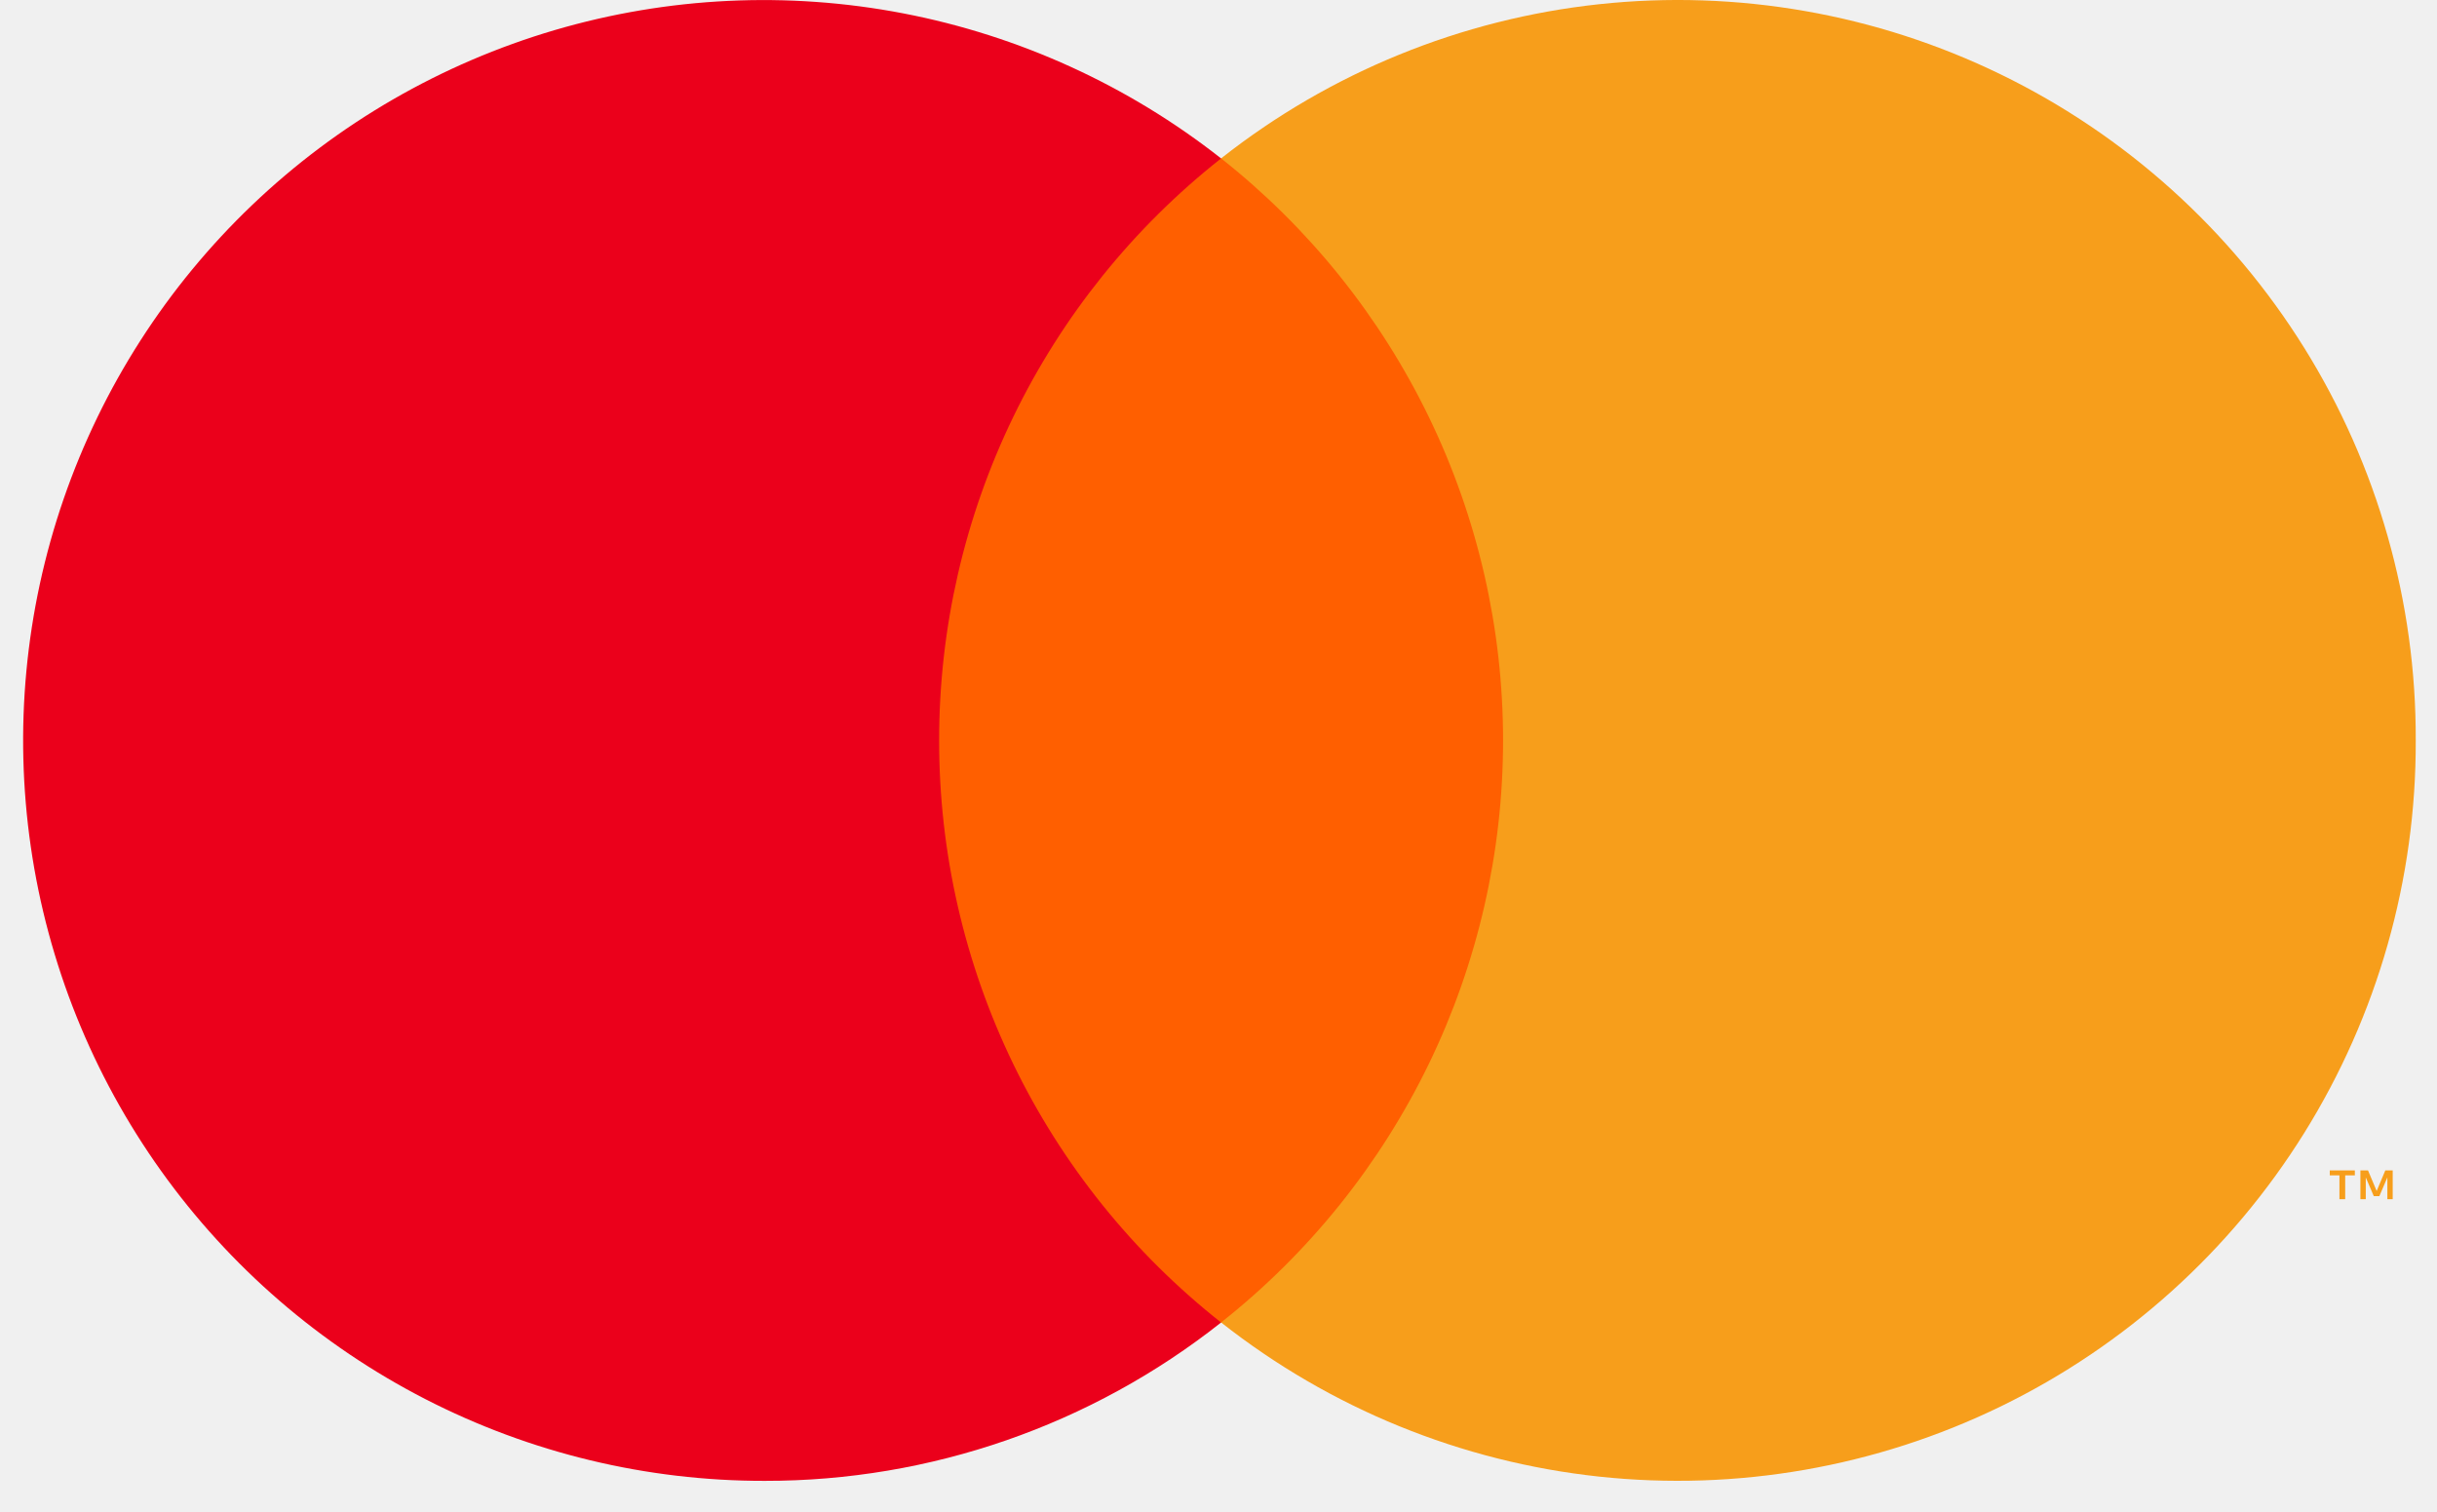
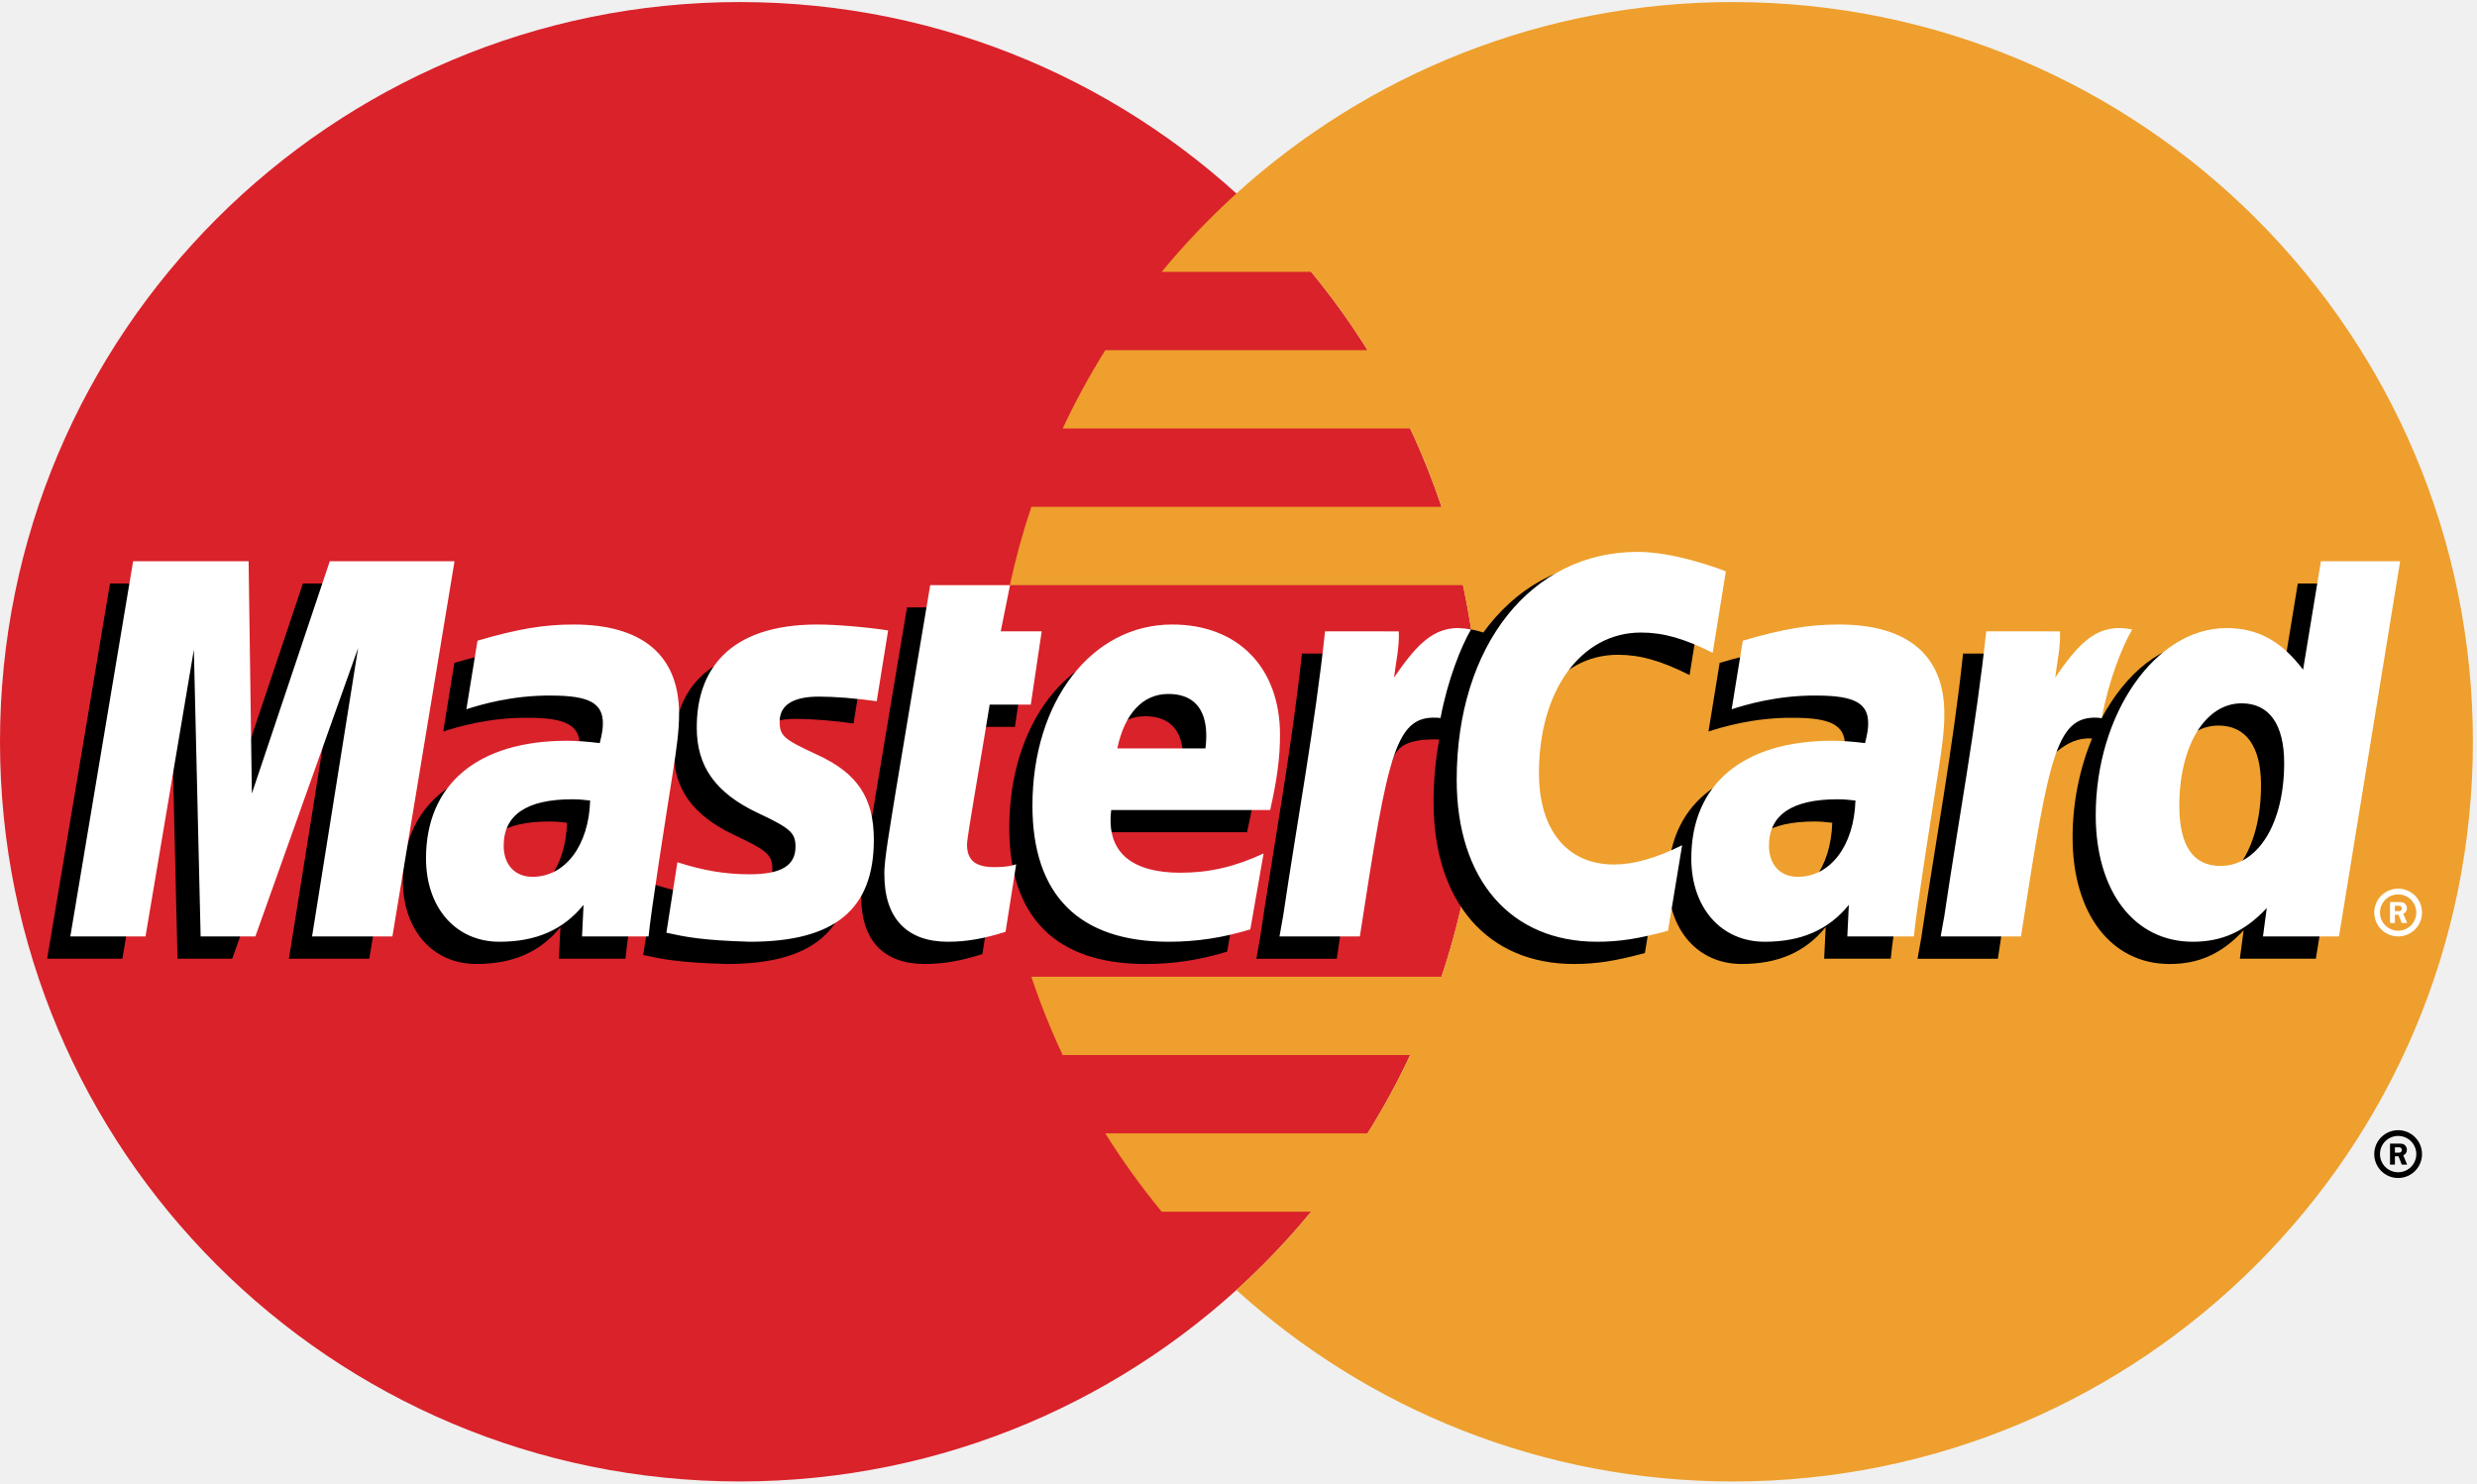
- <svg xmlns="http://www.w3.org/2000/svg" width="79" height="49" viewBox="0 0 79 49" fill="none">
-   <path d="M50.057 5.133H29.111V42.873H50.057V5.133Z" fill="#FF5F00" />
-   <path d="M30.444 24.002C30.441 20.371 31.262 16.786 32.845 13.518C34.428 10.25 36.733 7.384 39.584 5.135C36.575 2.769 33.044 1.158 29.285 0.434C25.526 -0.289 21.649 -0.103 17.977 0.977C14.305 2.058 10.944 4.001 8.176 6.644C5.408 9.287 3.312 12.554 2.063 16.173C0.814 19.791 0.449 23.655 0.998 27.444C1.547 31.232 2.994 34.834 5.218 37.949C7.443 41.064 10.38 43.602 13.784 45.35C17.189 47.099 20.963 48.008 24.791 48.002C30.16 48.009 35.373 46.2 39.584 42.869C36.733 40.62 34.428 37.754 32.845 34.486C31.262 31.218 30.441 27.633 30.444 24.002Z" fill="#EB001B" />
-   <path d="M76.024 38.873V38.099H76.337V37.94H75.524V38.099H75.837V38.873H76.024ZM77.564 38.873V37.94H77.324L77.044 38.606L76.764 37.94H76.517V38.873H76.691V38.166L76.951 38.773H77.131L77.391 38.166V38.873H77.564Z" fill="#F79E1B" />
-   <path d="M78.311 24C78.326 28.498 77.073 32.909 74.695 36.727C72.317 40.545 68.91 43.615 64.867 45.585C60.824 47.554 56.306 48.344 51.834 47.864C47.362 47.383 43.117 45.651 39.584 42.867C42.434 40.617 44.736 37.75 46.32 34.483C47.903 31.215 48.725 27.631 48.725 24C48.725 20.369 47.903 16.786 46.32 13.518C44.736 10.251 42.434 7.384 39.584 5.134C43.117 2.35 47.362 0.618 51.834 0.137C56.306 -0.344 60.824 0.446 64.867 2.416C68.91 4.386 72.317 7.456 74.695 11.274C77.073 15.092 78.326 19.503 78.311 24Z" fill="#F79E1B" />
+ <svg xmlns="http://www.w3.org/2000/svg" width="601" height="360" viewBox="0 0 601 360" fill="none">
+   <g>
+     <path d="M359.01 180C359.01 279.143 278.639 359.5 179.5 359.5C80.361 359.5 0 279.139 0 180C0 80.867 80.362 0.5 179.5 0.5C278.637 0.5 359.01 80.871 359.01 180Z" fill="#D9222A" />
+     <path d="M420.489 0.496C374.11 0.496 331.846 18.092 299.989 46.963C293.499 52.852 287.441 59.2 281.864 65.959H318.131C323.096 71.996 327.667 78.346 331.816 84.971H268.181C264.354 91.093 260.9 97.44 257.839 103.979H342.152C345.046 110.164 347.583 116.509 349.753 122.983H250.24C248.15 129.217 246.408 135.563 245.023 141.991H354.963C357.652 154.481 359.008 167.222 359.005 179.999C359.005 199.934 355.751 219.111 349.751 237.02H250.238C252.402 243.497 254.938 249.844 257.834 256.028H342.15C339.087 262.569 335.631 268.917 331.803 275.041H268.178C272.325 281.661 276.897 288.007 281.863 294.037H318.122C312.552 300.809 306.492 307.164 299.992 313.05C331.849 341.916 374.109 359.504 420.492 359.504C519.631 359.504 600.002 279.143 600.002 180.004C600.002 80.875 519.631 0.504 420.492 0.504" fill="#EE9F2D" />
+     <path d="M576.069 280.06C576.069 276.861 578.661 274.259 581.865 274.259C585.069 274.259 587.661 276.861 587.661 280.06C587.661 283.259 585.069 285.861 581.865 285.861C578.661 285.861 576.069 283.259 576.069 280.06ZM581.865 284.468C584.299 284.467 586.272 282.494 586.273 280.06C586.273 277.628 584.302 275.658 581.871 275.656H581.865C579.436 275.653 577.465 277.619 577.461 280.047V280.061C577.459 282.494 579.429 284.467 581.861 284.469C581.862 284.468 581.864 284.468 581.865 284.468ZM581.082 282.608H579.895V277.512H582.044C582.494 277.512 582.952 277.512 583.349 277.766C583.762 278.045 583.995 278.537 583.995 279.045C583.995 279.616 583.657 280.149 583.111 280.357L584.049 282.607H582.734L581.955 280.59H581.084L581.082 282.608ZM581.082 279.718H581.74C581.986 279.718 582.245 279.739 582.466 279.618C582.661 279.493 582.762 279.259 582.762 279.034C582.757 278.825 582.65 278.632 582.474 278.516C582.267 278.387 581.938 278.415 581.716 278.415H581.082V279.718ZM137.582 199.655C135.536 199.417 134.637 199.354 133.232 199.354C122.186 199.354 116.594 203.141 116.594 210.622C116.594 215.233 119.323 218.167 123.581 218.167C131.52 218.167 137.24 210.608 137.582 199.655ZM151.753 232.651H135.607L135.978 224.975C131.052 231.04 124.482 233.924 115.552 233.924C104.989 233.924 97.748 225.674 97.748 213.695C97.748 195.671 110.344 185.154 131.965 185.154C134.173 185.154 137.007 185.353 139.906 185.724C140.51 183.283 140.669 182.236 140.669 180.923C140.669 176.015 137.273 174.186 128.169 174.186C118.636 174.078 110.773 176.457 107.544 177.519C107.748 176.29 110.244 160.86 110.244 160.86C119.956 158.014 126.36 156.943 133.569 156.943C150.301 156.943 159.165 164.456 159.148 178.655C159.181 182.46 158.551 187.155 157.569 193.326C155.878 204.06 152.249 227.047 151.753 232.651ZM89.595 232.651H70.108L81.27 162.654L56.345 232.651H43.066L41.424 163.054L29.691 232.651H11.449L26.686 141.595H54.707L56.407 192.563L73.499 141.595H104.666L89.595 232.651ZM444.565 199.655C442.528 199.417 441.624 199.354 440.223 199.354C429.182 199.354 423.589 203.141 423.589 210.622C423.589 215.233 426.315 218.167 430.572 218.167C438.512 218.167 444.236 210.608 444.565 199.655ZM458.749 232.651H442.603L442.969 224.975C438.043 231.04 431.469 233.924 422.547 233.924C411.982 233.924 404.747 225.674 404.747 213.695C404.747 195.671 417.335 185.154 438.96 185.154C441.168 185.154 443.997 185.353 446.894 185.724C447.498 183.283 447.657 182.236 447.657 180.923C447.657 176.015 444.265 174.186 435.161 174.186C425.628 174.078 417.774 176.457 414.532 177.519C414.736 176.29 417.241 160.86 417.241 160.86C426.953 158.014 433.353 156.943 440.554 156.943C457.294 156.943 466.158 164.456 466.141 178.655C466.173 182.46 465.544 187.155 464.562 193.326C462.878 204.06 459.241 227.047 458.749 232.651ZM238.359 231.526C233.026 233.205 228.868 233.924 224.359 233.924C214.397 233.924 208.96 228.199 208.96 217.657C208.818 214.386 210.393 205.777 211.631 197.92C212.756 191.003 220.08 147.391 220.08 147.391H239.451L237.188 158.599H248.887L246.245 176.395H234.503C232.253 190.478 229.049 208.02 229.012 210.345C229.012 214.161 231.049 215.828 235.683 215.828C237.904 215.828 239.623 215.601 240.937 215.128L238.359 231.526ZM297.751 230.926C291.097 232.96 284.676 233.943 277.872 233.926C256.188 233.905 244.885 222.58 244.885 200.894C244.885 175.581 259.265 156.947 278.784 156.947C294.755 156.947 304.955 167.38 304.955 183.743C304.955 189.172 304.255 194.472 302.567 201.955H263.993C262.688 212.696 269.563 217.172 280.83 217.172C287.765 217.172 294.018 215.743 300.972 212.509L297.751 230.926ZM286.863 187.026C286.97 185.483 288.918 173.809 277.85 173.809C271.679 173.809 267.267 178.513 265.47 187.026H286.863ZM163.443 182.009C163.443 191.376 167.985 197.835 178.285 202.685C186.177 206.394 187.397 207.495 187.397 210.855C187.397 215.472 183.918 217.556 176.206 217.556C170.393 217.556 164.985 216.648 158.748 214.634C158.748 214.634 156.185 230.955 156.068 231.736C160.498 232.703 164.448 233.597 176.347 233.926C196.91 233.926 206.406 226.097 206.406 209.176C206.406 199.001 202.43 193.03 192.669 188.542C184.498 184.792 183.561 183.955 183.561 180.497C183.561 176.493 186.798 174.451 193.098 174.451C196.923 174.451 202.148 174.859 207.098 175.563L209.873 158.388C204.827 157.588 197.177 156.946 192.723 156.946C170.922 156.947 163.376 168.334 163.443 182.009ZM392.533 158.893C397.945 158.893 402.991 160.314 409.945 163.814L413.133 144.051C410.279 142.93 400.229 136.351 391.716 136.351C378.675 136.351 367.651 142.822 359.896 153.501C348.587 149.755 343.938 157.326 338.239 164.868L333.176 166.047C333.559 163.564 333.905 161.097 333.788 158.601H315.892C313.447 181.518 309.114 204.729 305.721 227.676L304.837 232.652H324.333C327.587 211.509 329.37 197.972 330.454 188.81L337.795 184.726C338.892 180.648 342.324 179.268 349.212 179.435C348.286 184.443 347.823 189.526 347.829 194.619C347.829 218.844 360.899 233.927 381.879 233.927C387.283 233.927 391.92 233.215 399.1 231.269L402.53 210.51C396.072 213.691 390.771 215.187 385.971 215.187C374.642 215.187 367.787 206.824 367.787 193.002C367.787 172.951 377.983 158.893 392.533 158.893Z" fill="black" />
+     <path d="M95.21 227.24H75.718L86.889 157.252L61.964 227.24H48.681L47.038 157.652L35.306 227.24H17.064L32.301 136.198H60.322L61.11 192.56L80.014 136.198H110.281L95.21 227.24Z" fill="white" />
+     <path d="M557.52 141.6L553.199 167.909C547.87 160.896 542.145 155.821 534.587 155.821C524.754 155.821 515.804 163.276 509.945 174.246C501.787 172.554 493.348 169.683 493.348 169.683L493.344 169.75C494.002 163.616 494.265 159.875 494.206 158.604H476.306C473.868 181.521 469.535 204.732 466.149 227.679L465.256 232.655H484.748C487.381 215.559 489.396 201.364 490.881 190.104C497.539 184.088 500.873 178.838 507.602 179.188C504.623 186.393 502.877 194.691 502.877 203.205C502.877 221.718 512.243 233.93 526.41 233.93C533.552 233.93 539.031 231.468 544.377 225.759L543.464 232.643H561.899L576.741 141.601L557.52 141.6ZM533.149 215.541C526.515 215.541 523.166 210.633 523.166 200.945C523.166 186.39 529.437 176.07 538.278 176.07C544.973 176.07 548.598 181.174 548.598 190.579C548.599 205.258 542.228 215.541 533.149 215.541Z" fill="black" />
+     <path d="M143.19 194.26C141.148 194.024 140.244 193.961 138.844 193.961C127.798 193.961 122.21 197.748 122.21 205.227C122.21 209.831 124.939 212.774 129.189 212.774C137.136 212.773 142.857 205.215 143.19 194.26ZM157.368 227.244H141.222L141.589 219.581C136.668 225.635 130.089 228.531 121.168 228.531C110.601 228.531 103.363 220.281 103.363 208.302C103.363 190.27 115.955 179.76 137.58 179.76C139.788 179.76 142.622 179.96 145.518 180.331C146.122 177.89 146.281 176.844 146.281 175.523C146.281 170.614 142.889 168.794 133.785 168.794C124.248 168.686 116.389 171.065 113.156 172.115C113.36 170.89 115.856 155.478 115.856 155.478C125.564 152.62 131.976 151.549 139.176 151.549C155.913 151.549 164.78 159.066 164.764 173.253C164.793 177.074 164.16 181.766 163.18 187.928C161.493 198.652 157.861 221.652 157.368 227.244ZM418.748 138.652L415.557 158.419C408.607 154.923 403.557 153.499 398.15 153.499C383.599 153.499 373.4 167.557 373.4 187.605C373.4 201.426 380.257 209.786 391.584 209.786C396.384 209.786 401.68 208.294 408.138 205.111L404.717 225.861C397.533 227.818 392.901 228.531 387.492 228.531C366.515 228.531 353.441 213.447 353.441 189.222C353.441 156.672 371.5 133.922 397.329 133.922C405.836 133.923 415.89 137.531 418.748 138.652ZM450.191 194.26C448.15 194.024 447.25 193.961 445.844 193.961C434.803 193.961 429.211 197.748 429.211 205.227C429.211 209.831 431.94 212.774 436.194 212.774C444.132 212.773 449.857 205.215 450.191 194.26ZM464.369 227.244H448.219L448.59 219.581C443.665 225.635 437.09 228.531 428.169 228.531C417.606 228.531 410.365 220.281 410.365 208.302C410.365 190.27 422.961 179.76 444.577 179.76C446.79 179.76 449.619 179.96 452.518 180.331C453.119 177.89 453.281 176.844 453.281 175.523C453.281 170.614 449.888 168.794 440.786 168.794C431.253 168.686 423.39 171.065 420.156 172.115C420.36 170.89 422.86 155.478 422.86 155.478C432.569 152.62 438.976 151.549 446.176 151.549C462.917 151.549 471.78 159.066 471.759 173.253C471.792 177.074 471.163 181.766 470.18 187.928C468.498 198.652 464.857 221.652 464.369 227.244ZM243.979 226.123C238.641 227.802 234.483 228.531 229.979 228.531C220.017 228.531 214.58 222.805 214.58 212.263C214.442 208.984 216.018 200.383 217.255 192.527C218.375 185.601 225.7 141.993 225.7 141.993H245.068L242.808 153.205H252.749L250.103 170.993H240.128C237.878 185.085 234.665 202.613 234.632 204.943C234.632 208.773 236.673 210.425 241.303 210.425C243.524 210.425 245.241 210.209 246.557 209.734L243.979 226.123ZM303.37 225.531C296.72 227.564 290.291 228.543 283.491 228.531C261.806 228.51 250.504 217.185 250.504 195.498C250.504 170.177 264.883 151.548 284.403 151.548C300.374 151.548 310.574 161.977 310.574 178.348C310.574 183.782 309.874 189.081 308.19 196.56H269.616C268.31 207.301 275.185 211.782 286.453 211.782C293.383 211.782 299.641 210.347 306.591 207.105L303.37 225.531ZM292.479 181.619C292.595 180.081 294.539 168.402 283.466 168.402C277.299 168.402 272.887 173.119 271.091 181.619H292.479ZM169.059 176.614C169.059 185.981 173.601 192.432 183.901 197.289C191.793 200.998 193.013 202.101 193.013 205.461C193.013 210.077 189.53 212.16 181.825 212.16C176.009 212.16 170.6 211.252 164.358 209.239C164.358 209.239 161.804 225.56 161.687 226.34C166.108 227.307 170.062 228.19 181.962 228.531C202.528 228.531 212.021 220.702 212.021 203.785C212.021 193.605 208.05 187.635 198.284 183.148C190.117 179.389 189.171 178.564 189.171 175.102C189.171 171.102 192.417 169.043 198.713 169.043C202.534 169.043 207.759 169.464 212.717 170.168L215.488 152.989C210.446 152.189 202.796 151.548 198.342 151.548C176.538 151.548 168.996 162.927 169.059 176.614ZM567.509 227.244H549.071L549.988 220.351C544.641 226.068 539.163 228.531 532.02 228.531C517.854 228.531 508.492 216.318 508.492 197.805C508.492 173.175 523.013 152.413 540.2 152.413C547.759 152.413 553.479 155.5 558.804 162.509L563.129 136.201H582.35L567.509 227.244ZM538.763 210.135C547.838 210.135 554.213 199.852 554.213 185.182C554.213 175.777 550.584 170.673 543.888 170.673C535.051 170.673 528.773 180.988 528.773 195.548C528.772 205.234 532.13 210.135 538.763 210.135ZM481.921 153.206C479.48 176.123 475.148 199.336 471.759 222.269L470.867 227.245H490.358C497.33 181.97 499.016 173.128 509.946 174.236C511.688 164.969 514.928 156.853 517.345 152.757C509.182 151.057 504.624 155.67 498.657 164.432C499.128 160.644 499.99 156.965 499.819 153.207L481.921 153.206ZM321.501 153.206C319.055 176.123 314.722 199.336 311.334 222.269L310.446 227.245H329.946C336.909 181.97 338.592 173.128 349.516 174.236C351.266 164.969 354.507 156.853 356.915 152.757C348.761 151.057 344.198 155.67 338.236 164.432C338.707 160.644 339.56 156.965 339.398 153.207L321.501 153.206ZM576.071 221.447C576.067 218.248 578.657 215.652 581.855 215.648H581.867C585.064 215.644 587.66 218.234 587.663 221.431V221.447C587.662 224.648 585.068 227.242 581.867 227.244C578.666 227.242 576.072 224.648 576.071 221.447ZM581.867 225.852C584.298 225.854 586.269 223.883 586.27 221.453V221.449C586.273 219.016 584.302 217.043 581.871 217.041H581.867C579.432 217.042 577.46 219.015 577.459 221.449C577.461 223.881 579.434 225.852 581.867 225.852ZM581.083 223.981H579.895V218.899H582.048C582.494 218.899 582.957 218.908 583.344 219.153C583.761 219.436 583.998 219.92 583.998 220.427C583.998 221.002 583.661 221.539 583.11 221.744L584.051 223.98H582.731L581.952 221.971H581.082L581.083 223.981ZM581.083 221.102H581.736C581.982 221.102 582.249 221.121 582.465 221.002C582.661 220.877 582.761 220.641 582.761 220.414C582.752 220.204 582.647 220.01 582.474 219.891C582.27 219.774 581.932 219.807 581.711 219.807H581.082L581.083 221.102Z" fill="white" />
+   </g>
</svg>
